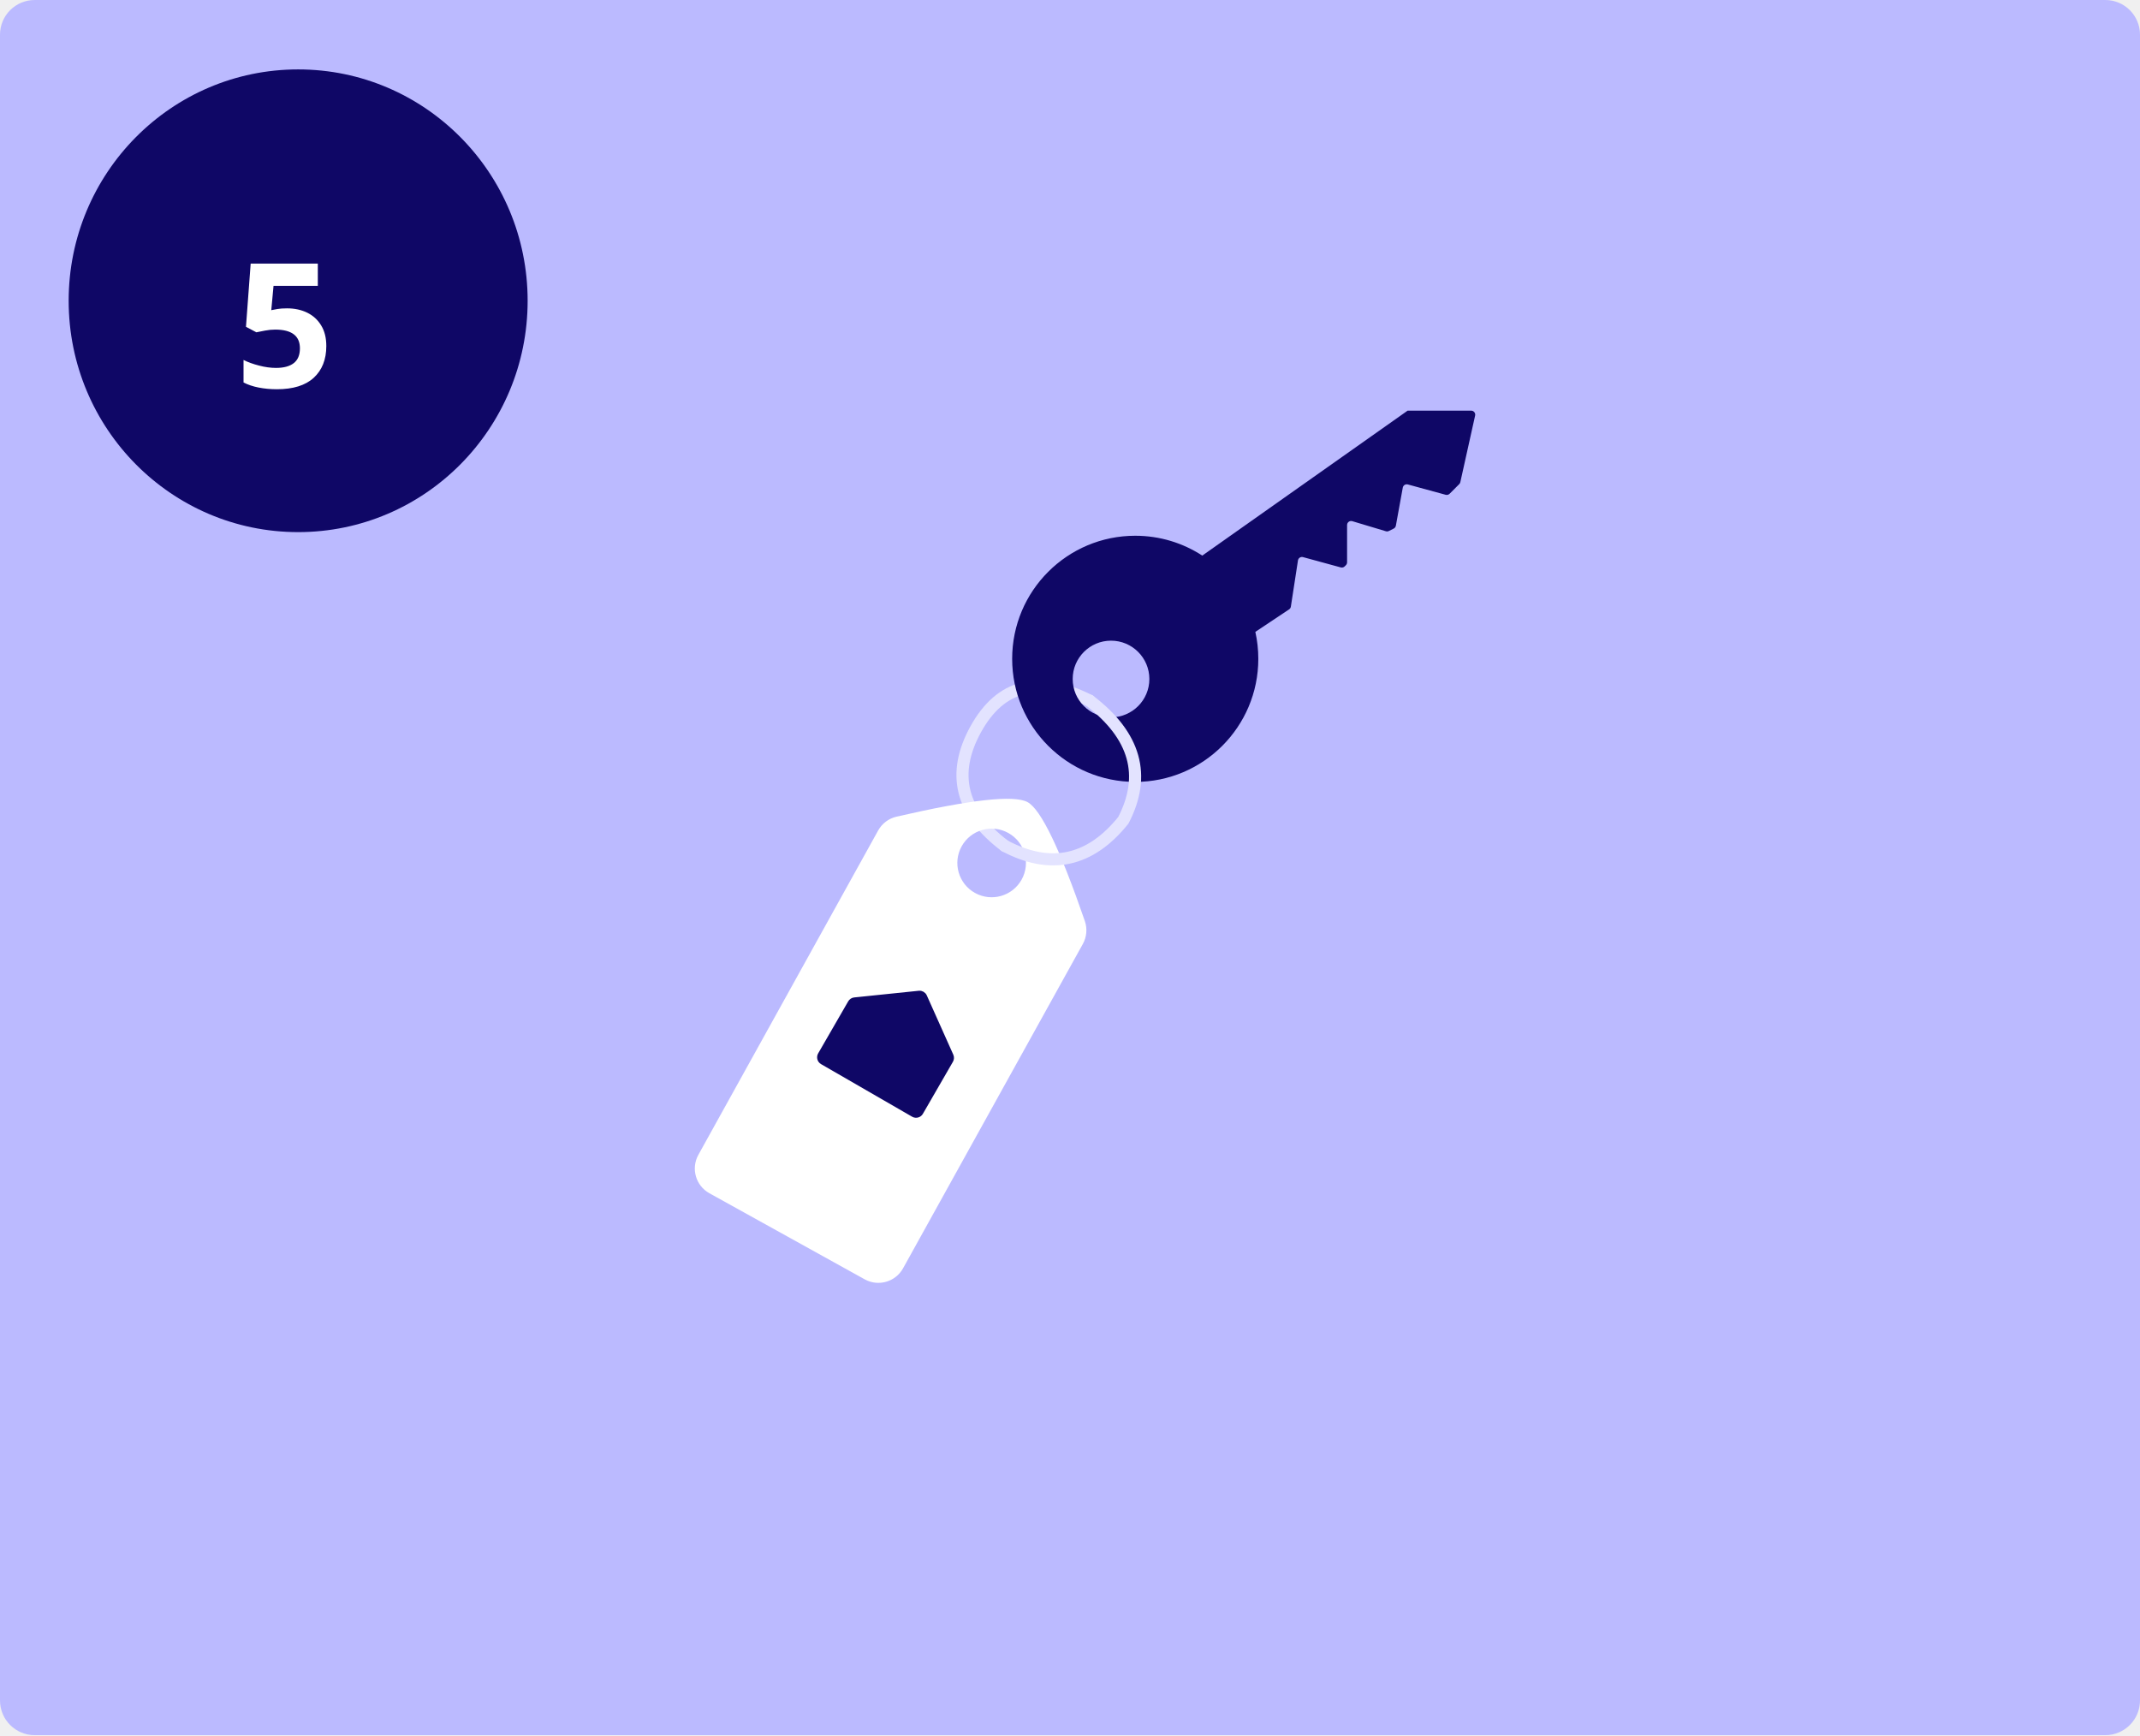
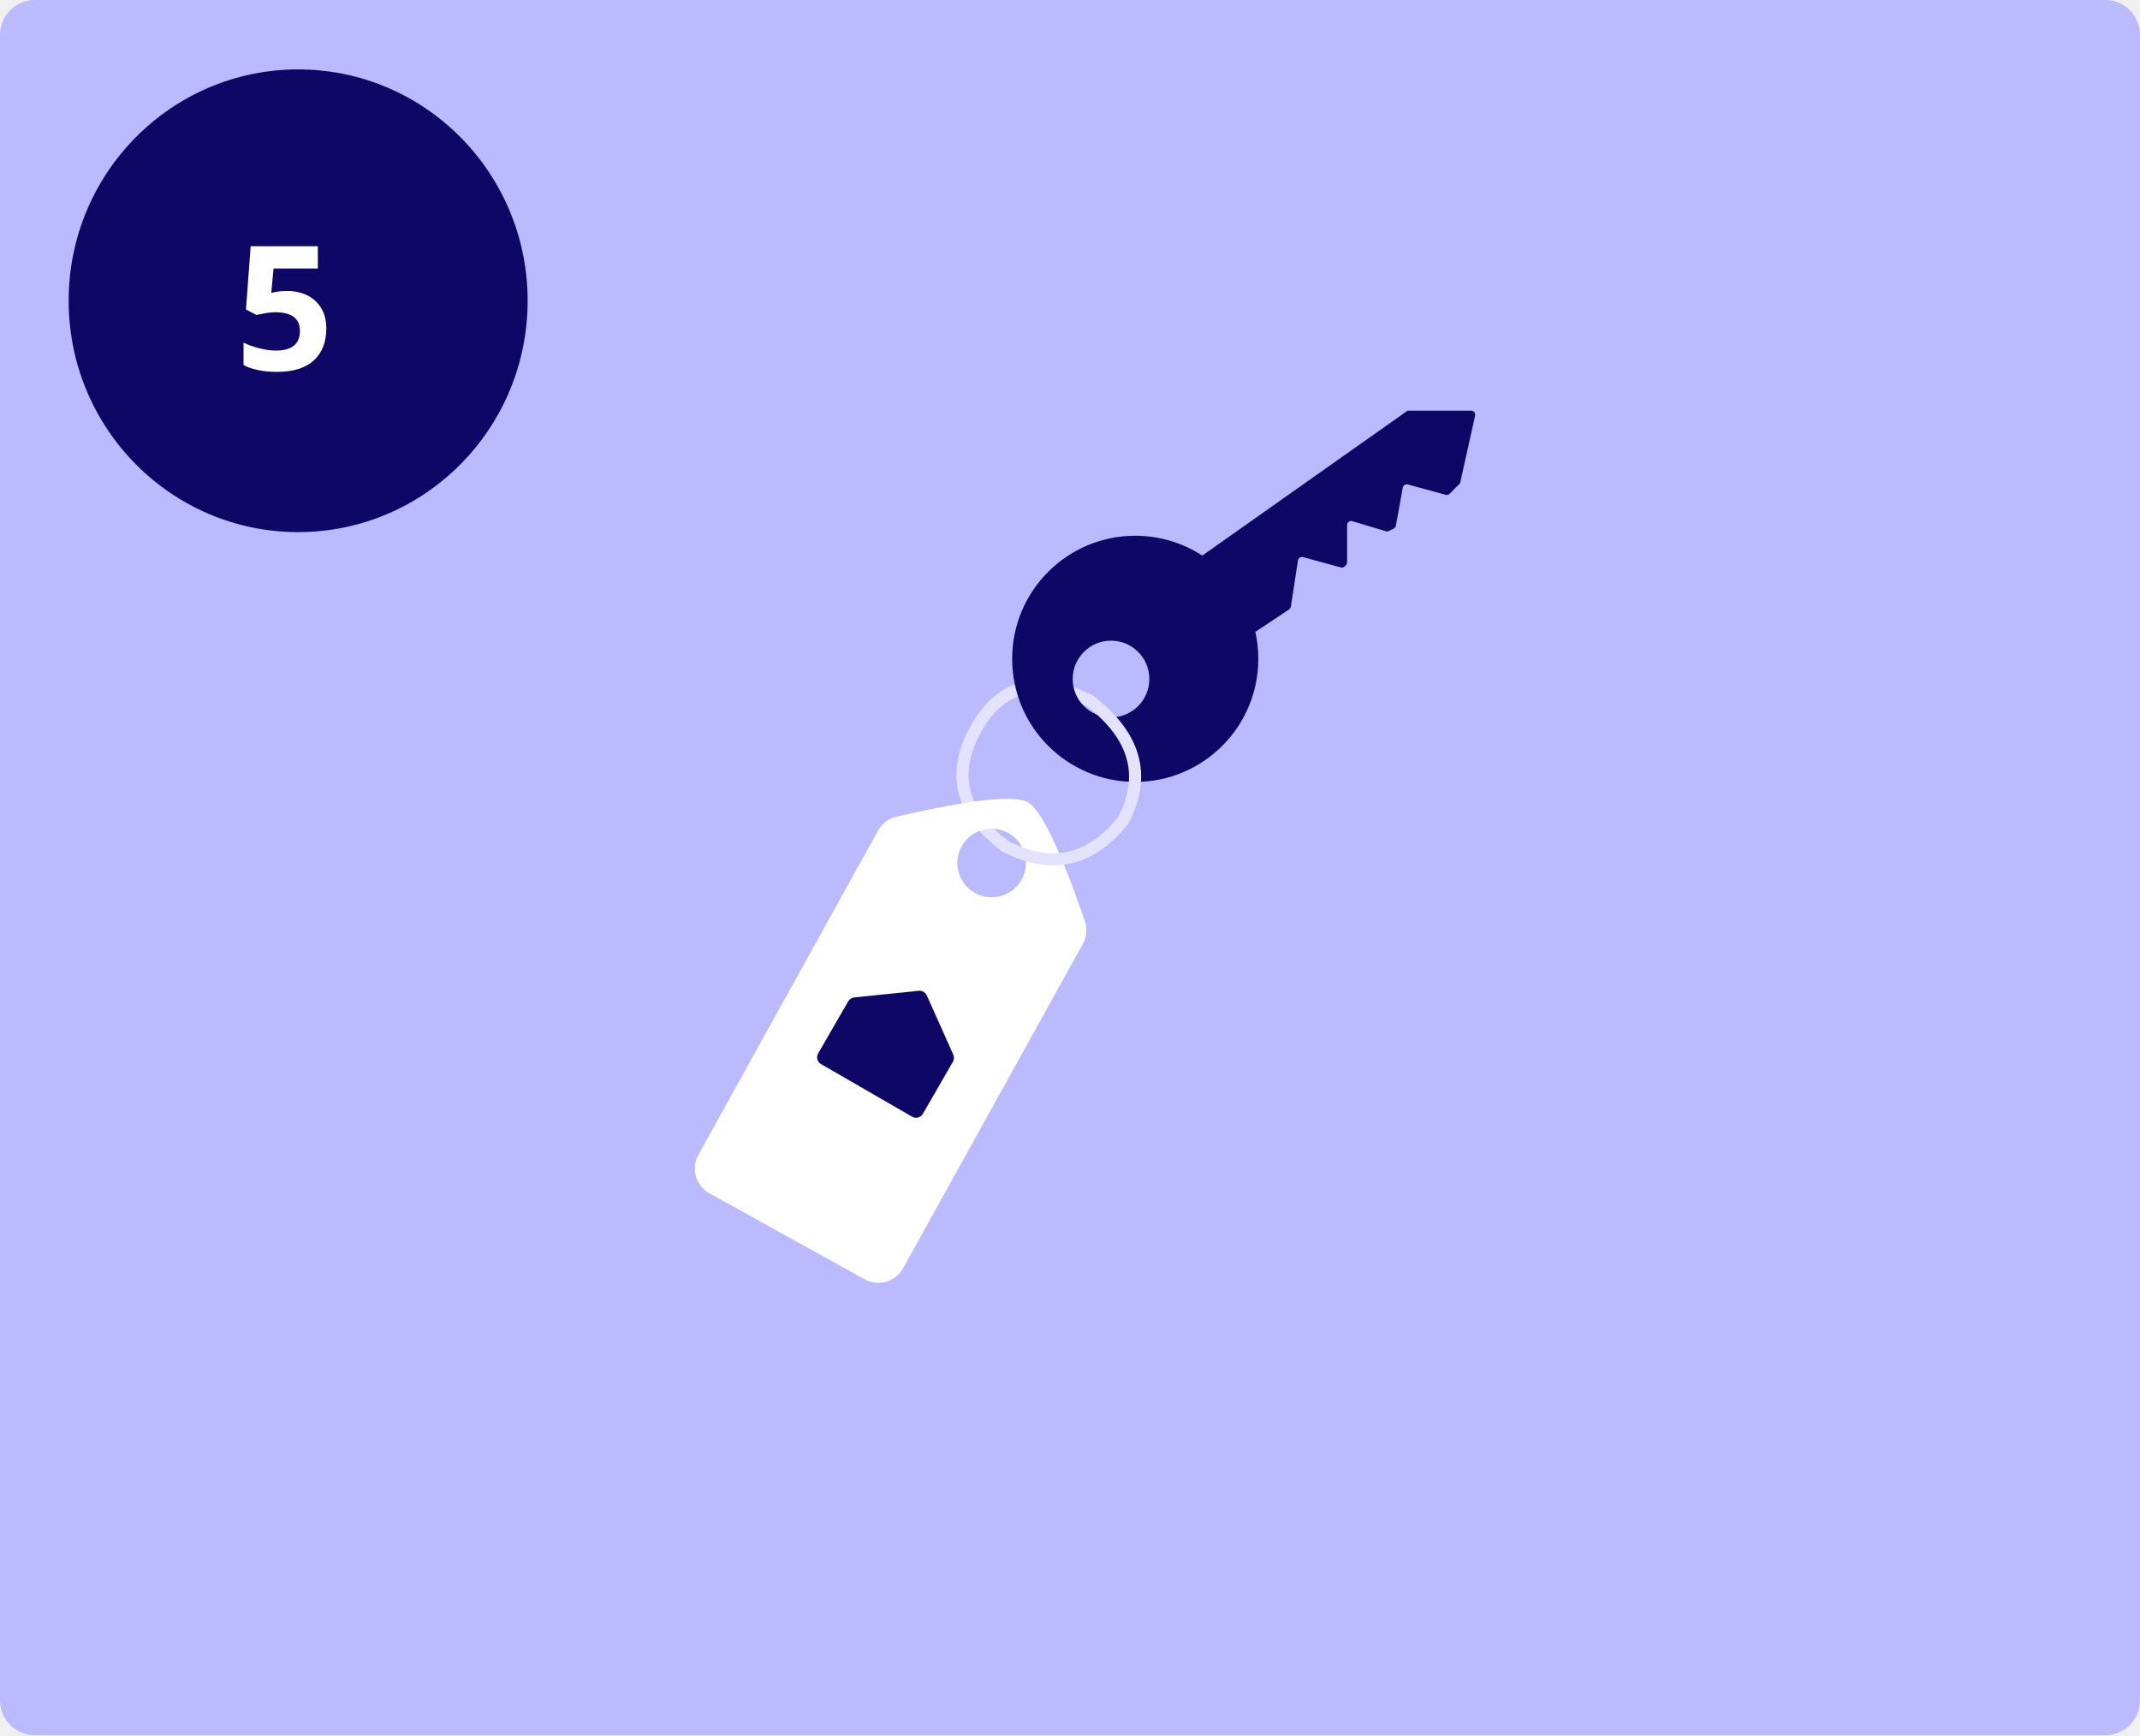
<svg xmlns="http://www.w3.org/2000/svg" width="370px" height="300px" viewBox="0 0 370 300" version="1.1">
  <g id="Boplats-landing-page" stroke="none" stroke-width="1" fill="none" fill-rule="evenodd">
    <g id="Desktop-HD" transform="translate(-535, -3677)">
      <g id="Infographic-5" transform="translate(535, 3677)">
        <rect id="Rectangle" fill="#BBBAFF" x="0" y="0" width="370" height="300" rx="6" />
        <g id="Number-5" transform="translate(11.87131, 12)">
          <ellipse id="Oval" fill="#0F0766" cx="39.678" cy="40" rx="39.678" ry="40" />
          <text id="5" font-family="Verdana-Bold, Verdana" font-size="30" font-weight="bold" line-spacing="30" fill="#FFFFFF">
-             <tspan x="28.767" y="55">5</tspan>
+             <tspan x="28.767" y="52">5</tspan>
          </text>
        </g>
        <g id="Group-15" transform="translate(115, 71)">
          <path d="M67.278,44.723 C57.393,45.106 52.451,49.716 52.451,58.553 C52.451,67.391 57.181,72.471 66.641,73.793" id="Path-18" stroke="#E3E3FF" stroke-width="2.093" stroke-linecap="round" transform="translate(59.86444, 59.258) rotate(29) translate(-59.86444, -59.258) " />
          <path d="M139.363,-2.84217094e-14 C139.748,-3.2377187e-14 140.06,0.312 140.06,0.698 C140.06,0.749 140.055,0.799 140.044,0.849 L137.486,12.36 C137.457,12.489 137.392,12.608 137.298,12.702 L135.635,14.365 C135.458,14.542 135.2,14.611 134.958,14.545 L128.408,12.758 C128.037,12.657 127.653,12.876 127.552,13.248 C127.546,13.267 127.542,13.287 127.538,13.307 L126.341,19.889 C126.302,20.105 126.163,20.29 125.967,20.389 L125.131,20.806 C124.972,20.886 124.789,20.902 124.619,20.851 L118.805,19.107 C118.436,18.996 118.047,19.205 117.936,19.574 C117.917,19.639 117.907,19.707 117.907,19.775 L117.907,26.223 C117.907,26.408 117.833,26.585 117.703,26.716 L117.496,26.923 C117.319,27.1 117.06,27.169 116.819,27.103 L110.289,25.322 C109.917,25.221 109.534,25.44 109.432,25.812 C109.426,25.837 109.42,25.863 109.416,25.889 L108.186,33.882 C108.156,34.076 108.047,34.248 107.884,34.357 L102.047,38.249 C102.382,39.748 102.558,41.307 102.558,42.907 C102.558,54.659 93.031,64.186 81.279,64.186 C69.527,64.186 60,54.659 60,42.907 C60,31.155 69.527,21.628 81.279,21.628 C85.555,21.628 89.536,22.889 92.871,25.059 L128.372,-2.84217094e-14 L139.363,-2.84217094e-14 Z M77.093,39.767 C73.433,39.767 70.465,42.735 70.465,46.395 C70.465,50.056 73.433,53.023 77.093,53.023 C80.754,53.023 83.721,50.056 83.721,46.395 C83.721,42.735 80.754,39.767 77.093,39.767 Z" id="Combined-Shape" fill="#0F0766" />
          <g id="Group-13" transform="translate(42, 105) rotate(8) translate(-42, -105) translate(7, 57)">
            <path d="M72.93,28 C75.627,28 77.814,30.187 77.814,32.884 L77.814,63.581 C77.814,66.279 75.627,68.465 72.93,68.465 L8.815,68.465 C7.431,68.465 6.112,67.878 5.186,66.849 C-3.605,57.086 -8,50.88 -8,48.233 C-8,45.585 -3.605,39.38 5.186,29.616 C6.112,28.587 7.431,28 8.815,28 L72.93,28 Z M4.209,42.651 C0.934,42.651 -1.721,45.306 -1.721,48.581 C-1.721,51.857 0.934,54.512 4.209,54.512 C7.484,54.512 10.14,51.857 10.14,48.581 C10.14,45.306 7.484,42.651 4.209,42.651 Z" id="Combined-Shape" fill="#FFFFFF" transform="translate(34.90698, 48.23256) rotate(111) translate(-34.90698, -48.23256) " />
            <path d="M32.842,43.058 L23.746,49.642 C23.511,49.812 23.372,50.084 23.372,50.375 L23.372,60.77 C23.372,61.269 23.777,61.674 24.277,61.674 L42.467,61.674 C42.967,61.674 43.372,61.269 43.372,60.77 L43.372,50.375 C43.372,50.084 43.233,49.812 42.998,49.642 L33.903,43.058 C33.586,42.829 33.158,42.829 32.842,43.058 Z" id="Path-2" stroke="#0F0766" stroke-width="0.905" fill="#0F0766" stroke-linejoin="round" transform="translate(33.37209, 52.17442) rotate(22) translate(-33.37209, -52.17442) " />
          </g>
          <path d="M80.155,52.336 C70.204,52.58 64.579,57.017 63.282,65.648 C63.733,74.8 68.387,80.006 77.245,81.267" id="Path-18" stroke="#E3E3FF" stroke-width="2.093" stroke-linecap="round" transform="translate(71.71814, 66.80128) scale(-1, 1) rotate(-36) translate(-71.71814, -66.80128) " />
        </g>
      </g>
    </g>
  </g>
</svg>
